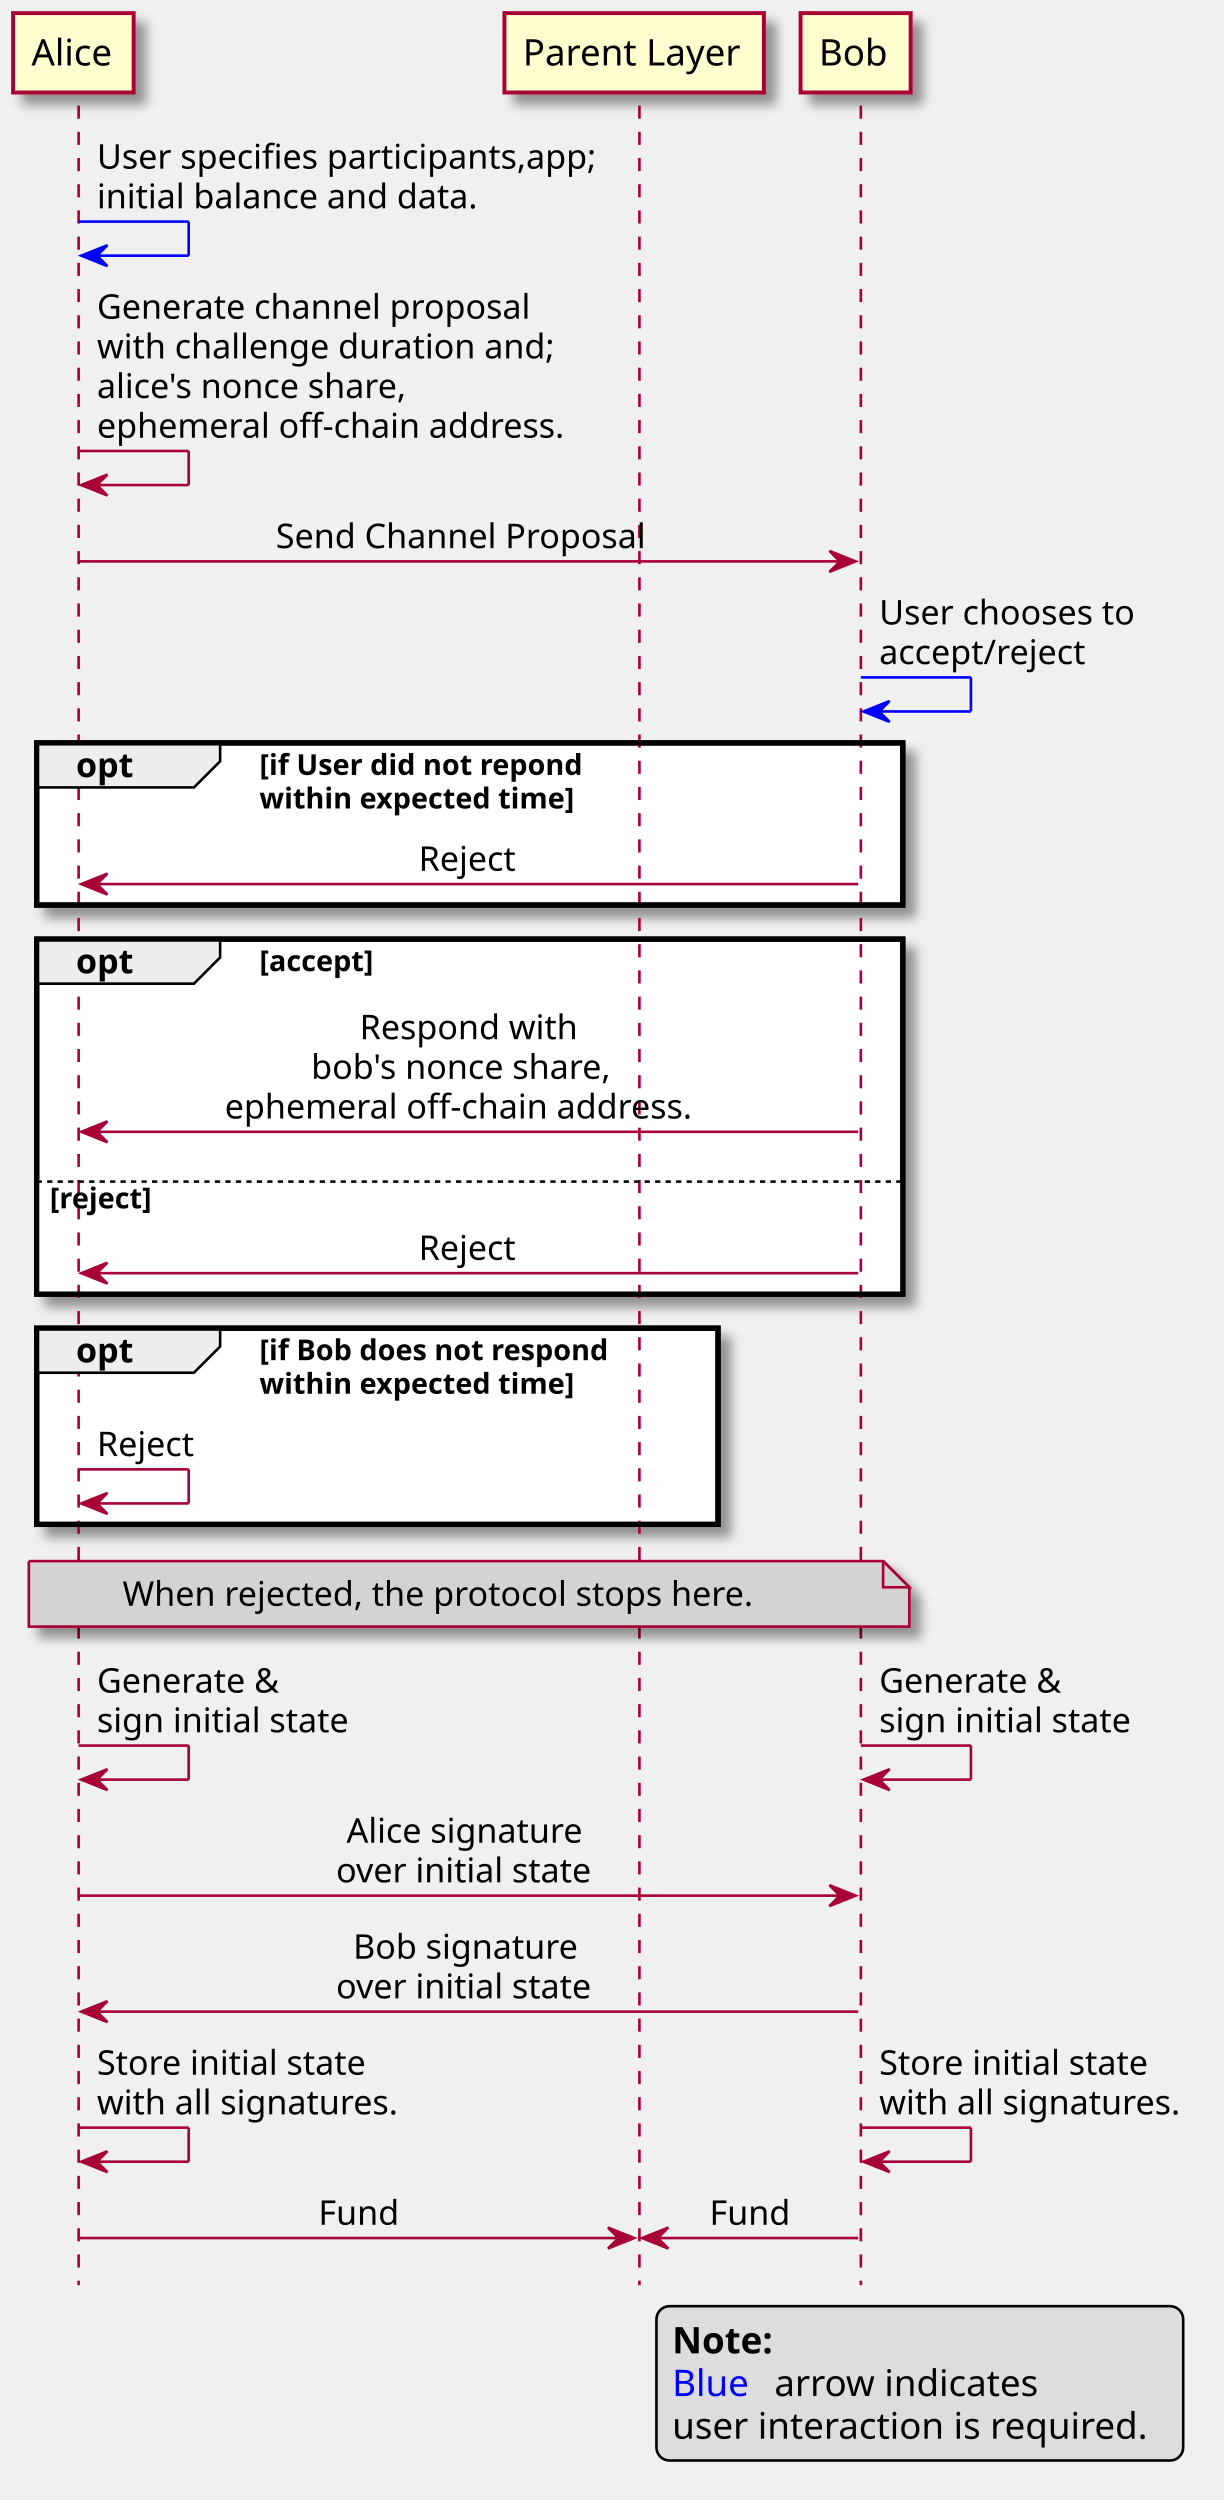
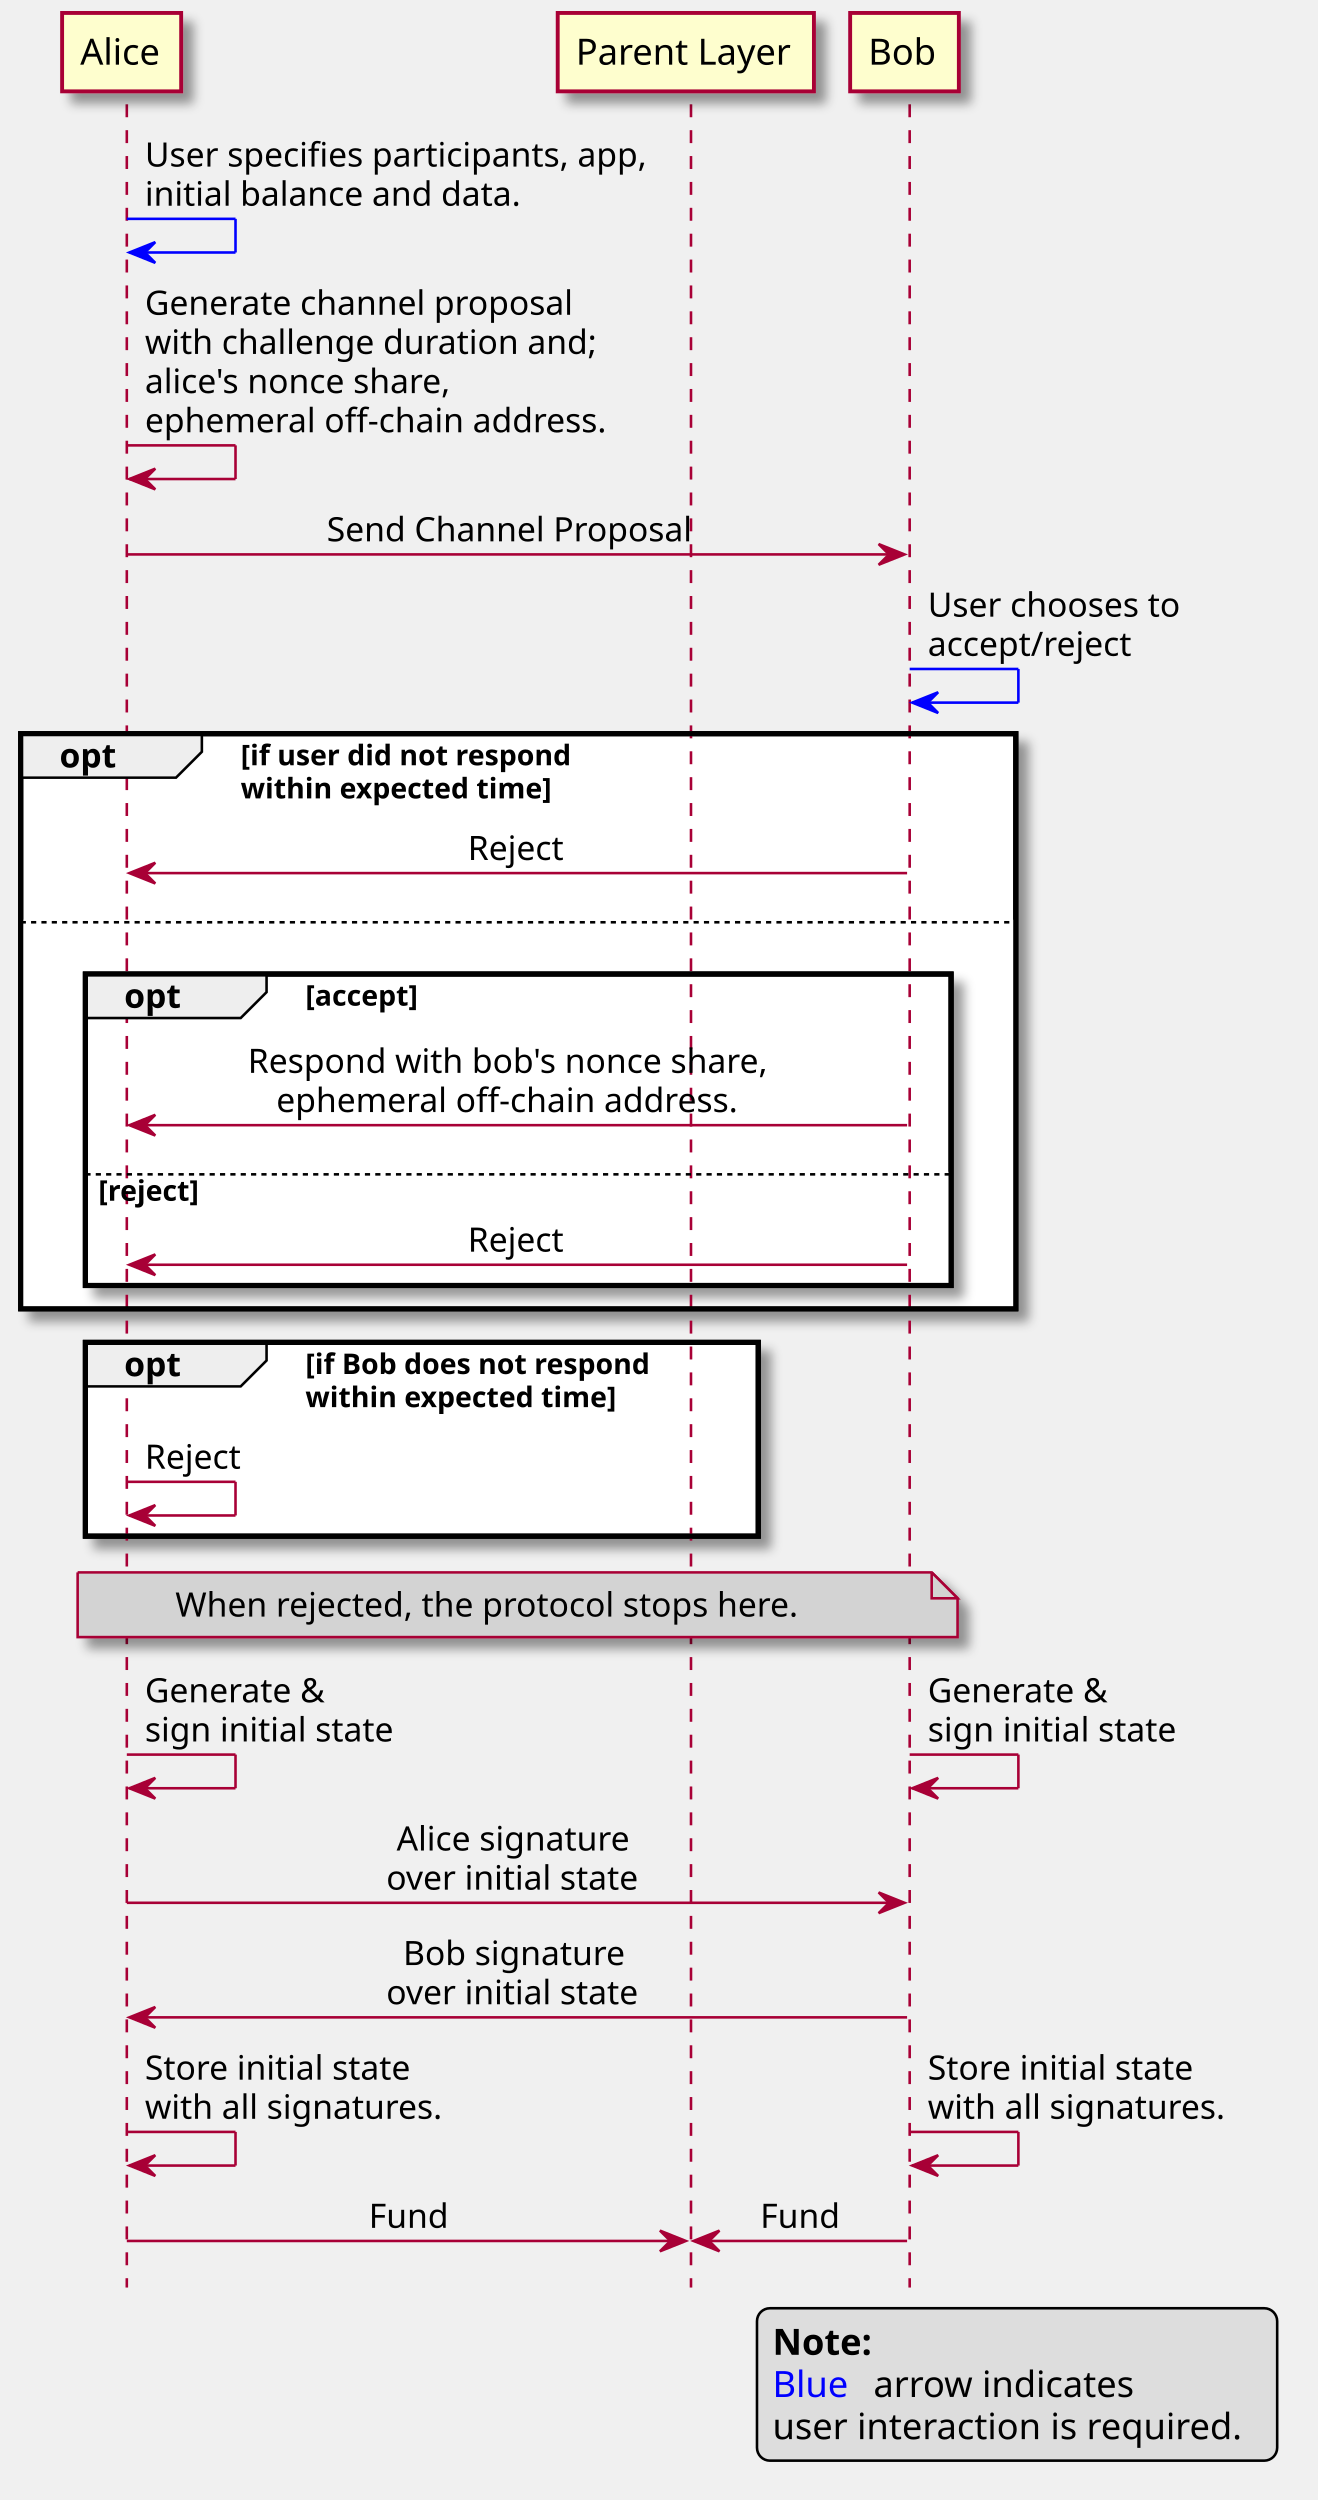
- <svg xmlns="http://www.w3.org/2000/svg" contentScriptType="application/ecmascript" contentStyleType="text/css" height="954px" preserveAspectRatio="none" style="width:467px;height:954px;" version="1.1" viewBox="0 0 467 954" width="467px" zoomAndPan="magnify">
+ <svg xmlns="http://www.w3.org/2000/svg" contentScriptType="application/ecmascript" contentStyleType="text/css" height="966px" preserveAspectRatio="none" style="width:509px;height:966px;" version="1.1" viewBox="0 0 509 966" width="509px" zoomAndPan="magnify">
  <defs>
-     <filter height="300%" id="f12x7qupqqqbdp" width="300%" x="-1" y="-1">
+     <filter height="300%" id="f8lmh1c0kr0ix" width="300%" x="-1" y="-1">
      <feGaussianBlur result="blurOut" stdDeviation="2.0" />
      <feColorMatrix in="blurOut" result="blurOut2" type="matrix" values="0 0 0 0 0 0 0 0 0 0 0 0 0 0 0 0 0 0 .4 0" />
      <feOffset dx="4.0" dy="4.0" in="blurOut2" result="blurOut3" />
      <feBlend in="SourceGraphic" in2="blurOut3" mode="normal" />
    </filter>
  </defs>
  <g>
-     <rect fill="#FFFFFF" filter="url(#f12x7qupqqqbdp)" height="61.875" style="stroke:#000000;stroke-width:2.0;" width="330.5" x="14" y="283.492" />
-     <rect fill="#FFFFFF" filter="url(#f12x7qupqqqbdp)" height="135.469" style="stroke:#000000;stroke-width:2.0;" width="330.5" x="14" y="358.367" />
-     <rect fill="#FFFFFF" height="43.938" style="stroke:none;stroke-width:1.0;" width="330.5" x="14" y="449.898" />
-     <rect fill="#FFFFFF" filter="url(#f12x7qupqqqbdp)" height="74.875" style="stroke:#000000;stroke-width:2.0;" width="260" x="14" y="506.836" />
-     <line style="stroke:#A80036;stroke-width:1.0;stroke-dasharray:5.0,5.0;" x1="30" x2="30" y1="40.297" y2="872.039" />
-     <line style="stroke:#A80036;stroke-width:1.0;stroke-dasharray:5.0,5.0;" x1="244" x2="244" y1="40.297" y2="872.039" />
-     <line style="stroke:#A80036;stroke-width:1.0;stroke-dasharray:5.0,5.0;" x1="328.5" x2="328.5" y1="40.297" y2="872.039" />
-     <rect fill="#FEFECE" filter="url(#f12x7qupqqqbdp)" height="30.297" style="stroke:#A80036;stroke-width:1.5;" width="46" x="5" y="5" />
-     <text fill="#000000" font-family="sans-serif" font-size="14" lengthAdjust="spacingAndGlyphs" textLength="32" x="12" y="24.995">Alice</text>
-     <rect fill="#FEFECE" filter="url(#f12x7qupqqqbdp)" height="30.297" style="stroke:#A80036;stroke-width:1.5;" width="99" x="192.5" y="5" />
-     <text fill="#000000" font-family="sans-serif" font-size="14" lengthAdjust="spacingAndGlyphs" textLength="85" x="199.5" y="24.995">Parent Layer</text>
-     <rect fill="#FEFECE" filter="url(#f12x7qupqqqbdp)" height="30.297" style="stroke:#A80036;stroke-width:1.5;" width="42" x="305.5" y="5" />
-     <text fill="#000000" font-family="sans-serif" font-size="14" lengthAdjust="spacingAndGlyphs" textLength="28" x="312.5" y="24.995">Bob</text>
-     <line style="stroke:#0000FF;stroke-width:1.0;" x1="30" x2="72" y1="84.562" y2="84.562" />
-     <line style="stroke:#0000FF;stroke-width:1.0;" x1="72" x2="72" y1="84.562" y2="97.562" />
-     <line style="stroke:#0000FF;stroke-width:1.0;" x1="31" x2="72" y1="97.562" y2="97.562" />
-     <polygon fill="#0000FF" points="41,93.562,31,97.562,41,101.562,37,97.562" style="stroke:#0000FF;stroke-width:1.0;" />
-     <text fill="#000000" font-family="sans-serif" font-size="13" lengthAdjust="spacingAndGlyphs" textLength="200" x="37" y="64.364">User specifies participants,app;</text>
-     <text fill="#000000" font-family="sans-serif" font-size="13" lengthAdjust="spacingAndGlyphs" textLength="152" x="37" y="79.497">initial balance and data.</text>
-     <line style="stroke:#A80036;stroke-width:1.0;" x1="30" x2="72" y1="172.094" y2="172.094" />
-     <line style="stroke:#A80036;stroke-width:1.0;" x1="72" x2="72" y1="172.094" y2="185.094" />
-     <line style="stroke:#A80036;stroke-width:1.0;" x1="31" x2="72" y1="185.094" y2="185.094" />
-     <polygon fill="#A80036" points="41,181.094,31,185.094,41,189.094,37,185.094" style="stroke:#A80036;stroke-width:1.0;" />
-     <text fill="#000000" font-family="sans-serif" font-size="13" lengthAdjust="spacingAndGlyphs" textLength="173" x="37" y="121.629">Generate channel proposal</text>
-     <text fill="#000000" font-family="sans-serif" font-size="13" lengthAdjust="spacingAndGlyphs" textLength="179" x="37" y="136.762">with challenge duration and;</text>
-     <text fill="#000000" font-family="sans-serif" font-size="13" lengthAdjust="spacingAndGlyphs" textLength="126" x="37" y="151.895">alice's nonce share,</text>
-     <text fill="#000000" font-family="sans-serif" font-size="13" lengthAdjust="spacingAndGlyphs" textLength="187" x="37" y="167.028">ephemeral off-chain address.</text>
-     <polygon fill="#A80036" points="316.5,210.227,326.5,214.227,316.5,218.227,320.5,214.227" style="stroke:#A80036;stroke-width:1.0;" />
-     <line style="stroke:#A80036;stroke-width:1.0;" x1="30" x2="322.5" y1="214.227" y2="214.227" />
-     <text fill="#000000" font-family="sans-serif" font-size="13" lengthAdjust="spacingAndGlyphs" textLength="148" x="105.25" y="209.161">Send Channel Proposal</text>
-     <line style="stroke:#0000FF;stroke-width:1.0;" x1="328.5" x2="370.5" y1="258.492" y2="258.492" />
-     <line style="stroke:#0000FF;stroke-width:1.0;" x1="370.5" x2="370.5" y1="258.492" y2="271.492" />
-     <line style="stroke:#0000FF;stroke-width:1.0;" x1="329.5" x2="370.5" y1="271.492" y2="271.492" />
-     <polygon fill="#0000FF" points="339.5,267.492,329.5,271.492,339.5,275.492,335.5,271.492" style="stroke:#0000FF;stroke-width:1.0;" />
-     <text fill="#000000" font-family="sans-serif" font-size="13" lengthAdjust="spacingAndGlyphs" textLength="104" x="335.5" y="238.293">User chooses to</text>
-     <text fill="#000000" font-family="sans-serif" font-size="13" lengthAdjust="spacingAndGlyphs" textLength="83" x="335.5" y="253.426">accept/reject</text>
-     <path d="M14,283.492 L84,283.492 L84,290.492 L74,300.492 L14,300.492 L14,283.492 " fill="#EEEEEE" style="stroke:#000000;stroke-width:1.0;" />
-     <rect fill="none" height="61.875" style="stroke:#000000;stroke-width:2.0;" width="330.5" x="14" y="283.492" />
-     <text fill="#000000" font-family="sans-serif" font-size="13" font-weight="bold" lengthAdjust="spacingAndGlyphs" textLength="25" x="29" y="296.559">opt</text>
-     <text fill="#000000" font-family="sans-serif" font-size="11" font-weight="bold" lengthAdjust="spacingAndGlyphs" textLength="145" x="99" y="295.703">[if User did not repond</text>
-     <text fill="#000000" font-family="sans-serif" font-size="11" font-weight="bold" lengthAdjust="spacingAndGlyphs" textLength="140" x="99" y="308.507">within expected time]</text>
-     <polygon fill="#A80036" points="41,333.367,31,337.367,41,341.367,37,337.367" style="stroke:#A80036;stroke-width:1.0;" />
-     <line style="stroke:#A80036;stroke-width:1.0;" x1="35" x2="327.5" y1="337.367" y2="337.367" />
-     <text fill="#000000" font-family="sans-serif" font-size="13" lengthAdjust="spacingAndGlyphs" textLength="39" x="159.75" y="332.301">Reject</text>
-     <path d="M14,358.367 L84,358.367 L84,365.367 L74,375.367 L14,375.367 L14,358.367 " fill="#EEEEEE" style="stroke:#000000;stroke-width:1.0;" />
-     <rect fill="none" height="135.469" style="stroke:#000000;stroke-width:2.0;" width="330.5" x="14" y="358.367" />
-     <text fill="#000000" font-family="sans-serif" font-size="13" font-weight="bold" lengthAdjust="spacingAndGlyphs" textLength="25" x="29" y="371.434">opt</text>
-     <text fill="#000000" font-family="sans-serif" font-size="11" font-weight="bold" lengthAdjust="spacingAndGlyphs" textLength="53" x="99" y="370.578">[accept]</text>
-     <line style="stroke:#000000;stroke-width:1.0;stroke-dasharray:2.0,2.0;" x1="14" x2="344.5" y1="450.898" y2="450.898" />
-     <text fill="#000000" font-family="sans-serif" font-size="11" font-weight="bold" lengthAdjust="spacingAndGlyphs" textLength="47" x="19" y="461.109">[reject]</text>
-     <polygon fill="#A80036" points="41,427.898,31,431.898,41,435.898,37,431.898" style="stroke:#A80036;stroke-width:1.0;" />
-     <line style="stroke:#A80036;stroke-width:1.0;" x1="35" x2="327.5" y1="431.898" y2="431.898" />
-     <text fill="#000000" font-family="sans-serif" font-size="13" lengthAdjust="spacingAndGlyphs" textLength="84" x="137.25" y="396.567">Respond with</text>
-     <text fill="#000000" font-family="sans-serif" font-size="13" lengthAdjust="spacingAndGlyphs" textLength="121" x="118.75" y="411.7">bob's nonce share,</text>
-     <text fill="#000000" font-family="sans-serif" font-size="13" lengthAdjust="spacingAndGlyphs" textLength="187" x="85.75" y="426.832">ephemeral off-chain address.</text>
-     <polygon fill="#A80036" points="41,481.836,31,485.836,41,489.836,37,485.836" style="stroke:#A80036;stroke-width:1.0;" />
-     <line style="stroke:#A80036;stroke-width:1.0;" x1="35" x2="327.5" y1="485.836" y2="485.836" />
-     <text fill="#000000" font-family="sans-serif" font-size="13" lengthAdjust="spacingAndGlyphs" textLength="39" x="159.75" y="480.77">Reject</text>
-     <path d="M14,506.836 L84,506.836 L84,513.836 L74,523.836 L14,523.836 L14,506.836 " fill="#EEEEEE" style="stroke:#000000;stroke-width:1.0;" />
-     <rect fill="none" height="74.875" style="stroke:#000000;stroke-width:2.0;" width="260" x="14" y="506.836" />
-     <text fill="#000000" font-family="sans-serif" font-size="13" font-weight="bold" lengthAdjust="spacingAndGlyphs" textLength="25" x="29" y="519.903">opt</text>
-     <text fill="#000000" font-family="sans-serif" font-size="11" font-weight="bold" lengthAdjust="spacingAndGlyphs" textLength="159" x="99" y="519.046">[if Bob does not respond</text>
-     <text fill="#000000" font-family="sans-serif" font-size="11" font-weight="bold" lengthAdjust="spacingAndGlyphs" textLength="140" x="99" y="531.851">within expected time]</text>
-     <line style="stroke:#A80036;stroke-width:1.0;" x1="30" x2="72" y1="560.711" y2="560.711" />
-     <line style="stroke:#A80036;stroke-width:1.0;" x1="72" x2="72" y1="560.711" y2="573.711" />
-     <line style="stroke:#A80036;stroke-width:1.0;" x1="31" x2="72" y1="573.711" y2="573.711" />
-     <polygon fill="#A80036" points="41,569.711,31,573.711,41,577.711,37,573.711" style="stroke:#A80036;stroke-width:1.0;" />
-     <text fill="#000000" font-family="sans-serif" font-size="13" lengthAdjust="spacingAndGlyphs" textLength="39" x="37" y="555.645">Reject</text>
-     <path d="M11,595.711 L11,620.711 L347,620.711 L347,605.711 L337,595.711 L11,595.711 " fill="#D3D3D3" filter="url(#f12x7qupqqqbdp)" style="stroke:#A80036;stroke-width:1.0;" />
-     <path d="M337,595.711 L337,605.711 L347,605.711 L337,595.711 " fill="#D3D3D3" style="stroke:#A80036;stroke-width:1.0;" />
-     <text fill="#000000" font-family="sans-serif" font-size="13" lengthAdjust="spacingAndGlyphs" textLength="252" x="46.75" y="612.778">When rejected, the protocol stops here.</text>
-     <line style="stroke:#A80036;stroke-width:1.0;" x1="30" x2="72" y1="666.109" y2="666.109" />
-     <line style="stroke:#A80036;stroke-width:1.0;" x1="72" x2="72" y1="666.109" y2="679.109" />
-     <line style="stroke:#A80036;stroke-width:1.0;" x1="31" x2="72" y1="679.109" y2="679.109" />
-     <polygon fill="#A80036" points="41,675.109,31,679.109,41,683.109,37,679.109" style="stroke:#A80036;stroke-width:1.0;" />
-     <text fill="#000000" font-family="sans-serif" font-size="13" lengthAdjust="spacingAndGlyphs" textLength="75" x="37" y="645.911">Generate &amp;</text>
-     <text fill="#000000" font-family="sans-serif" font-size="13" lengthAdjust="spacingAndGlyphs" textLength="100" x="37" y="661.043">sign initial state</text>
-     <line style="stroke:#A80036;stroke-width:1.0;" x1="328.5" x2="370.5" y1="666.109" y2="666.109" />
-     <line style="stroke:#A80036;stroke-width:1.0;" x1="370.5" x2="370.5" y1="666.109" y2="679.109" />
-     <line style="stroke:#A80036;stroke-width:1.0;" x1="329.5" x2="370.5" y1="679.109" y2="679.109" />
-     <polygon fill="#A80036" points="339.5,675.109,329.5,679.109,339.5,683.109,335.5,679.109" style="stroke:#A80036;stroke-width:1.0;" />
-     <text fill="#000000" font-family="sans-serif" font-size="13" lengthAdjust="spacingAndGlyphs" textLength="75" x="335.5" y="645.911">Generate &amp;</text>
-     <text fill="#000000" font-family="sans-serif" font-size="13" lengthAdjust="spacingAndGlyphs" textLength="100" x="335.5" y="661.043">sign initial state</text>
-     <polygon fill="#A80036" points="316.5,719.375,326.5,723.375,316.5,727.375,320.5,723.375" style="stroke:#A80036;stroke-width:1.0;" />
-     <line style="stroke:#A80036;stroke-width:1.0;" x1="30" x2="322.5" y1="723.375" y2="723.375" />
-     <text fill="#000000" font-family="sans-serif" font-size="13" lengthAdjust="spacingAndGlyphs" textLength="94" x="132.25" y="703.176">Alice signature</text>
-     <text fill="#000000" font-family="sans-serif" font-size="13" lengthAdjust="spacingAndGlyphs" textLength="102" x="128.25" y="718.309">over initial state</text>
-     <polygon fill="#A80036" points="41,763.641,31,767.641,41,771.641,37,767.641" style="stroke:#A80036;stroke-width:1.0;" />
-     <line style="stroke:#A80036;stroke-width:1.0;" x1="35" x2="327.5" y1="767.641" y2="767.641" />
-     <text fill="#000000" font-family="sans-serif" font-size="13" lengthAdjust="spacingAndGlyphs" textLength="89" x="134.75" y="747.442">Bob signature</text>
-     <text fill="#000000" font-family="sans-serif" font-size="13" lengthAdjust="spacingAndGlyphs" textLength="102" x="128.25" y="762.575">over initial state</text>
-     <line style="stroke:#A80036;stroke-width:1.0;" x1="328.5" x2="370.5" y1="811.906" y2="811.906" />
-     <line style="stroke:#A80036;stroke-width:1.0;" x1="370.5" x2="370.5" y1="811.906" y2="824.906" />
-     <line style="stroke:#A80036;stroke-width:1.0;" x1="329.5" x2="370.5" y1="824.906" y2="824.906" />
-     <polygon fill="#A80036" points="339.5,820.906,329.5,824.906,339.5,828.906,335.5,824.906" style="stroke:#A80036;stroke-width:1.0;" />
-     <text fill="#000000" font-family="sans-serif" font-size="13" lengthAdjust="spacingAndGlyphs" textLength="109" x="335.5" y="791.707">Store initial state</text>
-     <text fill="#000000" font-family="sans-serif" font-size="13" lengthAdjust="spacingAndGlyphs" textLength="118" x="335.5" y="806.84">with all signatures.</text>
-     <line style="stroke:#A80036;stroke-width:1.0;" x1="30" x2="72" y1="811.906" y2="811.906" />
-     <line style="stroke:#A80036;stroke-width:1.0;" x1="72" x2="72" y1="811.906" y2="824.906" />
-     <line style="stroke:#A80036;stroke-width:1.0;" x1="31" x2="72" y1="824.906" y2="824.906" />
-     <polygon fill="#A80036" points="41,820.906,31,824.906,41,828.906,37,824.906" style="stroke:#A80036;stroke-width:1.0;" />
-     <text fill="#000000" font-family="sans-serif" font-size="13" lengthAdjust="spacingAndGlyphs" textLength="109" x="37" y="791.707">Store initial state</text>
-     <text fill="#000000" font-family="sans-serif" font-size="13" lengthAdjust="spacingAndGlyphs" textLength="118" x="37" y="806.84">with all signatures.</text>
-     <polygon fill="#A80036" points="232,850.039,242,854.039,232,858.039,236,854.039" style="stroke:#A80036;stroke-width:1.0;" />
-     <line style="stroke:#A80036;stroke-width:1.0;" x1="30" x2="238" y1="854.039" y2="854.039" />
-     <text fill="#000000" font-family="sans-serif" font-size="13" lengthAdjust="spacingAndGlyphs" textLength="31" x="121.5" y="848.973">Fund</text>
-     <polygon fill="#A80036" points="255,850.039,245,854.039,255,858.039,251,854.039" style="stroke:#A80036;stroke-width:1.0;" />
-     <line style="stroke:#A80036;stroke-width:1.0;" x1="249" x2="327.5" y1="854.039" y2="854.039" />
-     <text fill="#000000" font-family="sans-serif" font-size="13" lengthAdjust="spacingAndGlyphs" textLength="31" x="270.75" y="848.973">Fund</text>
-     <rect fill="#DDDDDD" height="58.891" rx="5" ry="5" style="stroke:#000000;stroke-width:1.0;" width="201" x="250.5" y="880.039" />
-     <text fill="#000000" font-family="sans-serif" font-size="14" font-weight="bold" lengthAdjust="spacingAndGlyphs" textLength="43" x="256.5" y="898.034">Note:</text>
-     <text fill="#0000FF" font-family="sans-serif" font-size="14" lengthAdjust="spacingAndGlyphs" textLength="31" x="256.5" y="914.331">Blue</text>
-     <text fill="#000000" font-family="sans-serif" font-size="14" lengthAdjust="spacingAndGlyphs" textLength="104" x="295.5" y="914.331">arrow indicates</text>
-     <text fill="#000000" font-family="sans-serif" font-size="14" lengthAdjust="spacingAndGlyphs" textLength="189" x="256.5" y="930.628">user interaction is required.</text>
+     <rect fill="#FFFFFF" filter="url(#f8lmh1c0kr0ix)" height="222.211" style="stroke:#000000;stroke-width:2.0;" width="384.5" x="8" y="283.492" />
+     <rect fill="#FFFFFF" height="150.336" style="stroke:none;stroke-width:1.0;" width="384.5" x="8" y="355.367" />
+     <rect fill="#FFFFFF" filter="url(#f8lmh1c0kr0ix)" height="120.336" style="stroke:#000000;stroke-width:2.0;" width="334.5" x="33" y="376.367" />
+     <rect fill="#FFFFFF" height="43.938" style="stroke:none;stroke-width:1.0;" width="334.5" x="33" y="452.766" />
+     <rect fill="#FFFFFF" filter="url(#f8lmh1c0kr0ix)" height="74.875" style="stroke:#000000;stroke-width:2.0;" width="260" x="33" y="518.703" />
+     <line style="stroke:#A80036;stroke-width:1.0;stroke-dasharray:5.0,5.0;" x1="49" x2="49" y1="40.297" y2="883.906" />
+     <line style="stroke:#A80036;stroke-width:1.0;stroke-dasharray:5.0,5.0;" x1="267" x2="267" y1="40.297" y2="883.906" />
+     <line style="stroke:#A80036;stroke-width:1.0;stroke-dasharray:5.0,5.0;" x1="351.5" x2="351.5" y1="40.297" y2="883.906" />
+     <rect fill="#FEFECE" filter="url(#f8lmh1c0kr0ix)" height="30.297" style="stroke:#A80036;stroke-width:1.5;" width="46" x="24" y="5" />
+     <text fill="#000000" font-family="sans-serif" font-size="14" lengthAdjust="spacingAndGlyphs" textLength="32" x="31" y="24.995">Alice</text>
+     <rect fill="#FEFECE" filter="url(#f8lmh1c0kr0ix)" height="30.297" style="stroke:#A80036;stroke-width:1.5;" width="99" x="215.5" y="5" />
+     <text fill="#000000" font-family="sans-serif" font-size="14" lengthAdjust="spacingAndGlyphs" textLength="85" x="222.5" y="24.995">Parent Layer</text>
+     <rect fill="#FEFECE" filter="url(#f8lmh1c0kr0ix)" height="30.297" style="stroke:#A80036;stroke-width:1.5;" width="42" x="328.5" y="5" />
+     <text fill="#000000" font-family="sans-serif" font-size="14" lengthAdjust="spacingAndGlyphs" textLength="28" x="335.5" y="24.995">Bob</text>
+     <line style="stroke:#0000FF;stroke-width:1.0;" x1="49" x2="91" y1="84.562" y2="84.562" />
+     <line style="stroke:#0000FF;stroke-width:1.0;" x1="91" x2="91" y1="84.562" y2="97.562" />
+     <line style="stroke:#0000FF;stroke-width:1.0;" x1="50" x2="91" y1="97.562" y2="97.562" />
+     <polygon fill="#0000FF" points="60,93.562,50,97.562,60,101.562,56,97.562" style="stroke:#0000FF;stroke-width:1.0;" />
+     <text fill="#000000" font-family="sans-serif" font-size="13" lengthAdjust="spacingAndGlyphs" textLength="204" x="56" y="64.364">User specifies participants, app,</text>
+     <text fill="#000000" font-family="sans-serif" font-size="13" lengthAdjust="spacingAndGlyphs" textLength="152" x="56" y="79.497">initial balance and data.</text>
+     <line style="stroke:#A80036;stroke-width:1.0;" x1="49" x2="91" y1="172.094" y2="172.094" />
+     <line style="stroke:#A80036;stroke-width:1.0;" x1="91" x2="91" y1="172.094" y2="185.094" />
+     <line style="stroke:#A80036;stroke-width:1.0;" x1="50" x2="91" y1="185.094" y2="185.094" />
+     <polygon fill="#A80036" points="60,181.094,50,185.094,60,189.094,56,185.094" style="stroke:#A80036;stroke-width:1.0;" />
+     <text fill="#000000" font-family="sans-serif" font-size="13" lengthAdjust="spacingAndGlyphs" textLength="173" x="56" y="121.629">Generate channel proposal</text>
+     <text fill="#000000" font-family="sans-serif" font-size="13" lengthAdjust="spacingAndGlyphs" textLength="179" x="56" y="136.762">with challenge duration and;</text>
+     <text fill="#000000" font-family="sans-serif" font-size="13" lengthAdjust="spacingAndGlyphs" textLength="126" x="56" y="151.895">alice's nonce share,</text>
+     <text fill="#000000" font-family="sans-serif" font-size="13" lengthAdjust="spacingAndGlyphs" textLength="187" x="56" y="167.028">ephemeral off-chain address.</text>
+     <polygon fill="#A80036" points="339.5,210.227,349.5,214.227,339.5,218.227,343.5,214.227" style="stroke:#A80036;stroke-width:1.0;" />
+     <line style="stroke:#A80036;stroke-width:1.0;" x1="49" x2="345.5" y1="214.227" y2="214.227" />
+     <text fill="#000000" font-family="sans-serif" font-size="13" lengthAdjust="spacingAndGlyphs" textLength="148" x="126.25" y="209.161">Send Channel Proposal</text>
+     <line style="stroke:#0000FF;stroke-width:1.0;" x1="351.5" x2="393.5" y1="258.492" y2="258.492" />
+     <line style="stroke:#0000FF;stroke-width:1.0;" x1="393.5" x2="393.5" y1="258.492" y2="271.492" />
+     <line style="stroke:#0000FF;stroke-width:1.0;" x1="352.5" x2="393.5" y1="271.492" y2="271.492" />
+     <polygon fill="#0000FF" points="362.5,267.492,352.5,271.492,362.5,275.492,358.5,271.492" style="stroke:#0000FF;stroke-width:1.0;" />
+     <text fill="#000000" font-family="sans-serif" font-size="13" lengthAdjust="spacingAndGlyphs" textLength="104" x="358.5" y="238.293">User chooses to</text>
+     <text fill="#000000" font-family="sans-serif" font-size="13" lengthAdjust="spacingAndGlyphs" textLength="83" x="358.5" y="253.426">accept/reject</text>
+     <path d="M8,283.492 L78,283.492 L78,290.492 L68,300.492 L8,300.492 L8,283.492 " fill="#EEEEEE" style="stroke:#000000;stroke-width:1.0;" />
+     <rect fill="none" height="222.211" style="stroke:#000000;stroke-width:2.0;" width="384.5" x="8" y="283.492" />
+     <text fill="#000000" font-family="sans-serif" font-size="13" font-weight="bold" lengthAdjust="spacingAndGlyphs" textLength="25" x="23" y="296.559">opt</text>
+     <text fill="#000000" font-family="sans-serif" font-size="11" font-weight="bold" lengthAdjust="spacingAndGlyphs" textLength="151" x="93" y="295.703">[if user did not respond</text>
+     <text fill="#000000" font-family="sans-serif" font-size="11" font-weight="bold" lengthAdjust="spacingAndGlyphs" textLength="140" x="93" y="308.507">within expected time]</text>
+     <line style="stroke:#000000;stroke-width:1.0;stroke-dasharray:2.0,2.0;" x1="8" x2="392.5" y1="356.367" y2="356.367" />
+     <polygon fill="#A80036" points="60,333.367,50,337.367,60,341.367,56,337.367" style="stroke:#A80036;stroke-width:1.0;" />
+     <line style="stroke:#A80036;stroke-width:1.0;" x1="54" x2="350.5" y1="337.367" y2="337.367" />
+     <text fill="#000000" font-family="sans-serif" font-size="13" lengthAdjust="spacingAndGlyphs" textLength="39" x="180.75" y="332.301">Reject</text>
+     <path d="M33,376.367 L103,376.367 L103,383.367 L93,393.367 L33,393.367 L33,376.367 " fill="#EEEEEE" style="stroke:#000000;stroke-width:1.0;" />
+     <rect fill="none" height="120.336" style="stroke:#000000;stroke-width:2.0;" width="334.5" x="33" y="376.367" />
+     <text fill="#000000" font-family="sans-serif" font-size="13" font-weight="bold" lengthAdjust="spacingAndGlyphs" textLength="25" x="48" y="389.434">opt</text>
+     <text fill="#000000" font-family="sans-serif" font-size="11" font-weight="bold" lengthAdjust="spacingAndGlyphs" textLength="53" x="118" y="388.578">[accept]</text>
+     <line style="stroke:#000000;stroke-width:1.0;stroke-dasharray:2.0,2.0;" x1="33" x2="367.5" y1="453.766" y2="453.766" />
+     <text fill="#000000" font-family="sans-serif" font-size="11" font-weight="bold" lengthAdjust="spacingAndGlyphs" textLength="47" x="38" y="463.976">[reject]</text>
+     <polygon fill="#A80036" points="60,430.766,50,434.766,60,438.766,56,434.766" style="stroke:#A80036;stroke-width:1.0;" />
+     <line style="stroke:#A80036;stroke-width:1.0;" x1="54" x2="350.5" y1="434.766" y2="434.766" />
+     <text fill="#000000" font-family="sans-serif" font-size="13" lengthAdjust="spacingAndGlyphs" textLength="209" x="95.75" y="414.567">Respond with bob's nonce share,</text>
+     <text fill="#000000" font-family="sans-serif" font-size="13" lengthAdjust="spacingAndGlyphs" textLength="187" x="106.75" y="429.7">ephemeral off-chain address.</text>
+     <polygon fill="#A80036" points="60,484.703,50,488.703,60,492.703,56,488.703" style="stroke:#A80036;stroke-width:1.0;" />
+     <line style="stroke:#A80036;stroke-width:1.0;" x1="54" x2="350.5" y1="488.703" y2="488.703" />
+     <text fill="#000000" font-family="sans-serif" font-size="13" lengthAdjust="spacingAndGlyphs" textLength="39" x="180.75" y="483.637">Reject</text>
+     <path d="M33,518.703 L103,518.703 L103,525.703 L93,535.703 L33,535.703 L33,518.703 " fill="#EEEEEE" style="stroke:#000000;stroke-width:1.0;" />
+     <rect fill="none" height="74.875" style="stroke:#000000;stroke-width:2.0;" width="260" x="33" y="518.703" />
+     <text fill="#000000" font-family="sans-serif" font-size="13" font-weight="bold" lengthAdjust="spacingAndGlyphs" textLength="25" x="48" y="531.77">opt</text>
+     <text fill="#000000" font-family="sans-serif" font-size="11" font-weight="bold" lengthAdjust="spacingAndGlyphs" textLength="159" x="118" y="530.914">[if Bob does not respond</text>
+     <text fill="#000000" font-family="sans-serif" font-size="11" font-weight="bold" lengthAdjust="spacingAndGlyphs" textLength="140" x="118" y="543.718">within expected time]</text>
+     <line style="stroke:#A80036;stroke-width:1.0;" x1="49" x2="91" y1="572.578" y2="572.578" />
+     <line style="stroke:#A80036;stroke-width:1.0;" x1="91" x2="91" y1="572.578" y2="585.578" />
+     <line style="stroke:#A80036;stroke-width:1.0;" x1="50" x2="91" y1="585.578" y2="585.578" />
+     <polygon fill="#A80036" points="60,581.578,50,585.578,60,589.578,56,585.578" style="stroke:#A80036;stroke-width:1.0;" />
+     <text fill="#000000" font-family="sans-serif" font-size="13" lengthAdjust="spacingAndGlyphs" textLength="39" x="56" y="567.512">Reject</text>
+     <path d="M30,607.578 L30,632.578 L370,632.578 L370,617.578 L360,607.578 L30,607.578 " fill="#D3D3D3" filter="url(#f8lmh1c0kr0ix)" style="stroke:#A80036;stroke-width:1.0;" />
+     <path d="M360,607.578 L360,617.578 L370,617.578 L360,607.578 " fill="#D3D3D3" style="stroke:#A80036;stroke-width:1.0;" />
+     <text fill="#000000" font-family="sans-serif" font-size="13" lengthAdjust="spacingAndGlyphs" textLength="252" x="67.75" y="624.645">When rejected, the protocol stops here.</text>
+     <line style="stroke:#A80036;stroke-width:1.0;" x1="49" x2="91" y1="677.977" y2="677.977" />
+     <line style="stroke:#A80036;stroke-width:1.0;" x1="91" x2="91" y1="677.977" y2="690.977" />
+     <line style="stroke:#A80036;stroke-width:1.0;" x1="50" x2="91" y1="690.977" y2="690.977" />
+     <polygon fill="#A80036" points="60,686.977,50,690.977,60,694.977,56,690.977" style="stroke:#A80036;stroke-width:1.0;" />
+     <text fill="#000000" font-family="sans-serif" font-size="13" lengthAdjust="spacingAndGlyphs" textLength="75" x="56" y="657.778">Generate &amp;</text>
+     <text fill="#000000" font-family="sans-serif" font-size="13" lengthAdjust="spacingAndGlyphs" textLength="100" x="56" y="672.911">sign initial state</text>
+     <line style="stroke:#A80036;stroke-width:1.0;" x1="351.5" x2="393.5" y1="677.977" y2="677.977" />
+     <line style="stroke:#A80036;stroke-width:1.0;" x1="393.5" x2="393.5" y1="677.977" y2="690.977" />
+     <line style="stroke:#A80036;stroke-width:1.0;" x1="352.5" x2="393.5" y1="690.977" y2="690.977" />
+     <polygon fill="#A80036" points="362.5,686.977,352.5,690.977,362.5,694.977,358.5,690.977" style="stroke:#A80036;stroke-width:1.0;" />
+     <text fill="#000000" font-family="sans-serif" font-size="13" lengthAdjust="spacingAndGlyphs" textLength="75" x="358.5" y="657.778">Generate &amp;</text>
+     <text fill="#000000" font-family="sans-serif" font-size="13" lengthAdjust="spacingAndGlyphs" textLength="100" x="358.5" y="672.911">sign initial state</text>
+     <polygon fill="#A80036" points="339.5,731.242,349.5,735.242,339.5,739.242,343.5,735.242" style="stroke:#A80036;stroke-width:1.0;" />
+     <line style="stroke:#A80036;stroke-width:1.0;" x1="49" x2="345.5" y1="735.242" y2="735.242" />
+     <text fill="#000000" font-family="sans-serif" font-size="13" lengthAdjust="spacingAndGlyphs" textLength="94" x="153.25" y="715.043">Alice signature</text>
+     <text fill="#000000" font-family="sans-serif" font-size="13" lengthAdjust="spacingAndGlyphs" textLength="102" x="149.25" y="730.176">over initial state</text>
+     <polygon fill="#A80036" points="60,775.508,50,779.508,60,783.508,56,779.508" style="stroke:#A80036;stroke-width:1.0;" />
+     <line style="stroke:#A80036;stroke-width:1.0;" x1="54" x2="350.5" y1="779.508" y2="779.508" />
+     <text fill="#000000" font-family="sans-serif" font-size="13" lengthAdjust="spacingAndGlyphs" textLength="89" x="155.75" y="759.309">Bob signature</text>
+     <text fill="#000000" font-family="sans-serif" font-size="13" lengthAdjust="spacingAndGlyphs" textLength="102" x="149.25" y="774.442">over initial state</text>
+     <line style="stroke:#A80036;stroke-width:1.0;" x1="351.5" x2="393.5" y1="823.773" y2="823.773" />
+     <line style="stroke:#A80036;stroke-width:1.0;" x1="393.5" x2="393.5" y1="823.773" y2="836.773" />
+     <line style="stroke:#A80036;stroke-width:1.0;" x1="352.5" x2="393.5" y1="836.773" y2="836.773" />
+     <polygon fill="#A80036" points="362.5,832.773,352.5,836.773,362.5,840.773,358.5,836.773" style="stroke:#A80036;stroke-width:1.0;" />
+     <text fill="#000000" font-family="sans-serif" font-size="13" lengthAdjust="spacingAndGlyphs" textLength="109" x="358.5" y="803.575">Store initial state</text>
+     <text fill="#000000" font-family="sans-serif" font-size="13" lengthAdjust="spacingAndGlyphs" textLength="118" x="358.5" y="818.707">with all signatures.</text>
+     <line style="stroke:#A80036;stroke-width:1.0;" x1="49" x2="91" y1="823.773" y2="823.773" />
+     <line style="stroke:#A80036;stroke-width:1.0;" x1="91" x2="91" y1="823.773" y2="836.773" />
+     <line style="stroke:#A80036;stroke-width:1.0;" x1="50" x2="91" y1="836.773" y2="836.773" />
+     <polygon fill="#A80036" points="60,832.773,50,836.773,60,840.773,56,836.773" style="stroke:#A80036;stroke-width:1.0;" />
+     <text fill="#000000" font-family="sans-serif" font-size="13" lengthAdjust="spacingAndGlyphs" textLength="109" x="56" y="803.575">Store initial state</text>
+     <text fill="#000000" font-family="sans-serif" font-size="13" lengthAdjust="spacingAndGlyphs" textLength="118" x="56" y="818.707">with all signatures.</text>
+     <polygon fill="#A80036" points="255,861.906,265,865.906,255,869.906,259,865.906" style="stroke:#A80036;stroke-width:1.0;" />
+     <line style="stroke:#A80036;stroke-width:1.0;" x1="49" x2="261" y1="865.906" y2="865.906" />
+     <text fill="#000000" font-family="sans-serif" font-size="13" lengthAdjust="spacingAndGlyphs" textLength="31" x="142.5" y="860.84">Fund</text>
+     <polygon fill="#A80036" points="278,861.906,268,865.906,278,869.906,274,865.906" style="stroke:#A80036;stroke-width:1.0;" />
+     <line style="stroke:#A80036;stroke-width:1.0;" x1="272" x2="350.5" y1="865.906" y2="865.906" />
+     <text fill="#000000" font-family="sans-serif" font-size="13" lengthAdjust="spacingAndGlyphs" textLength="31" x="293.75" y="860.84">Fund</text>
+     <rect fill="#DDDDDD" height="58.891" rx="5" ry="5" style="stroke:#000000;stroke-width:1.0;" width="201" x="292.5" y="891.906" />
+     <text fill="#000000" font-family="sans-serif" font-size="14" font-weight="bold" lengthAdjust="spacingAndGlyphs" textLength="43" x="298.5" y="909.901">Note:</text>
+     <text fill="#0000FF" font-family="sans-serif" font-size="14" lengthAdjust="spacingAndGlyphs" textLength="31" x="298.5" y="926.198">Blue</text>
+     <text fill="#000000" font-family="sans-serif" font-size="14" lengthAdjust="spacingAndGlyphs" textLength="104" x="337.5" y="926.198">arrow indicates</text>
+     <text fill="#000000" font-family="sans-serif" font-size="14" lengthAdjust="spacingAndGlyphs" textLength="189" x="298.5" y="942.495">user interaction is required.</text>
  </g>
</svg>
